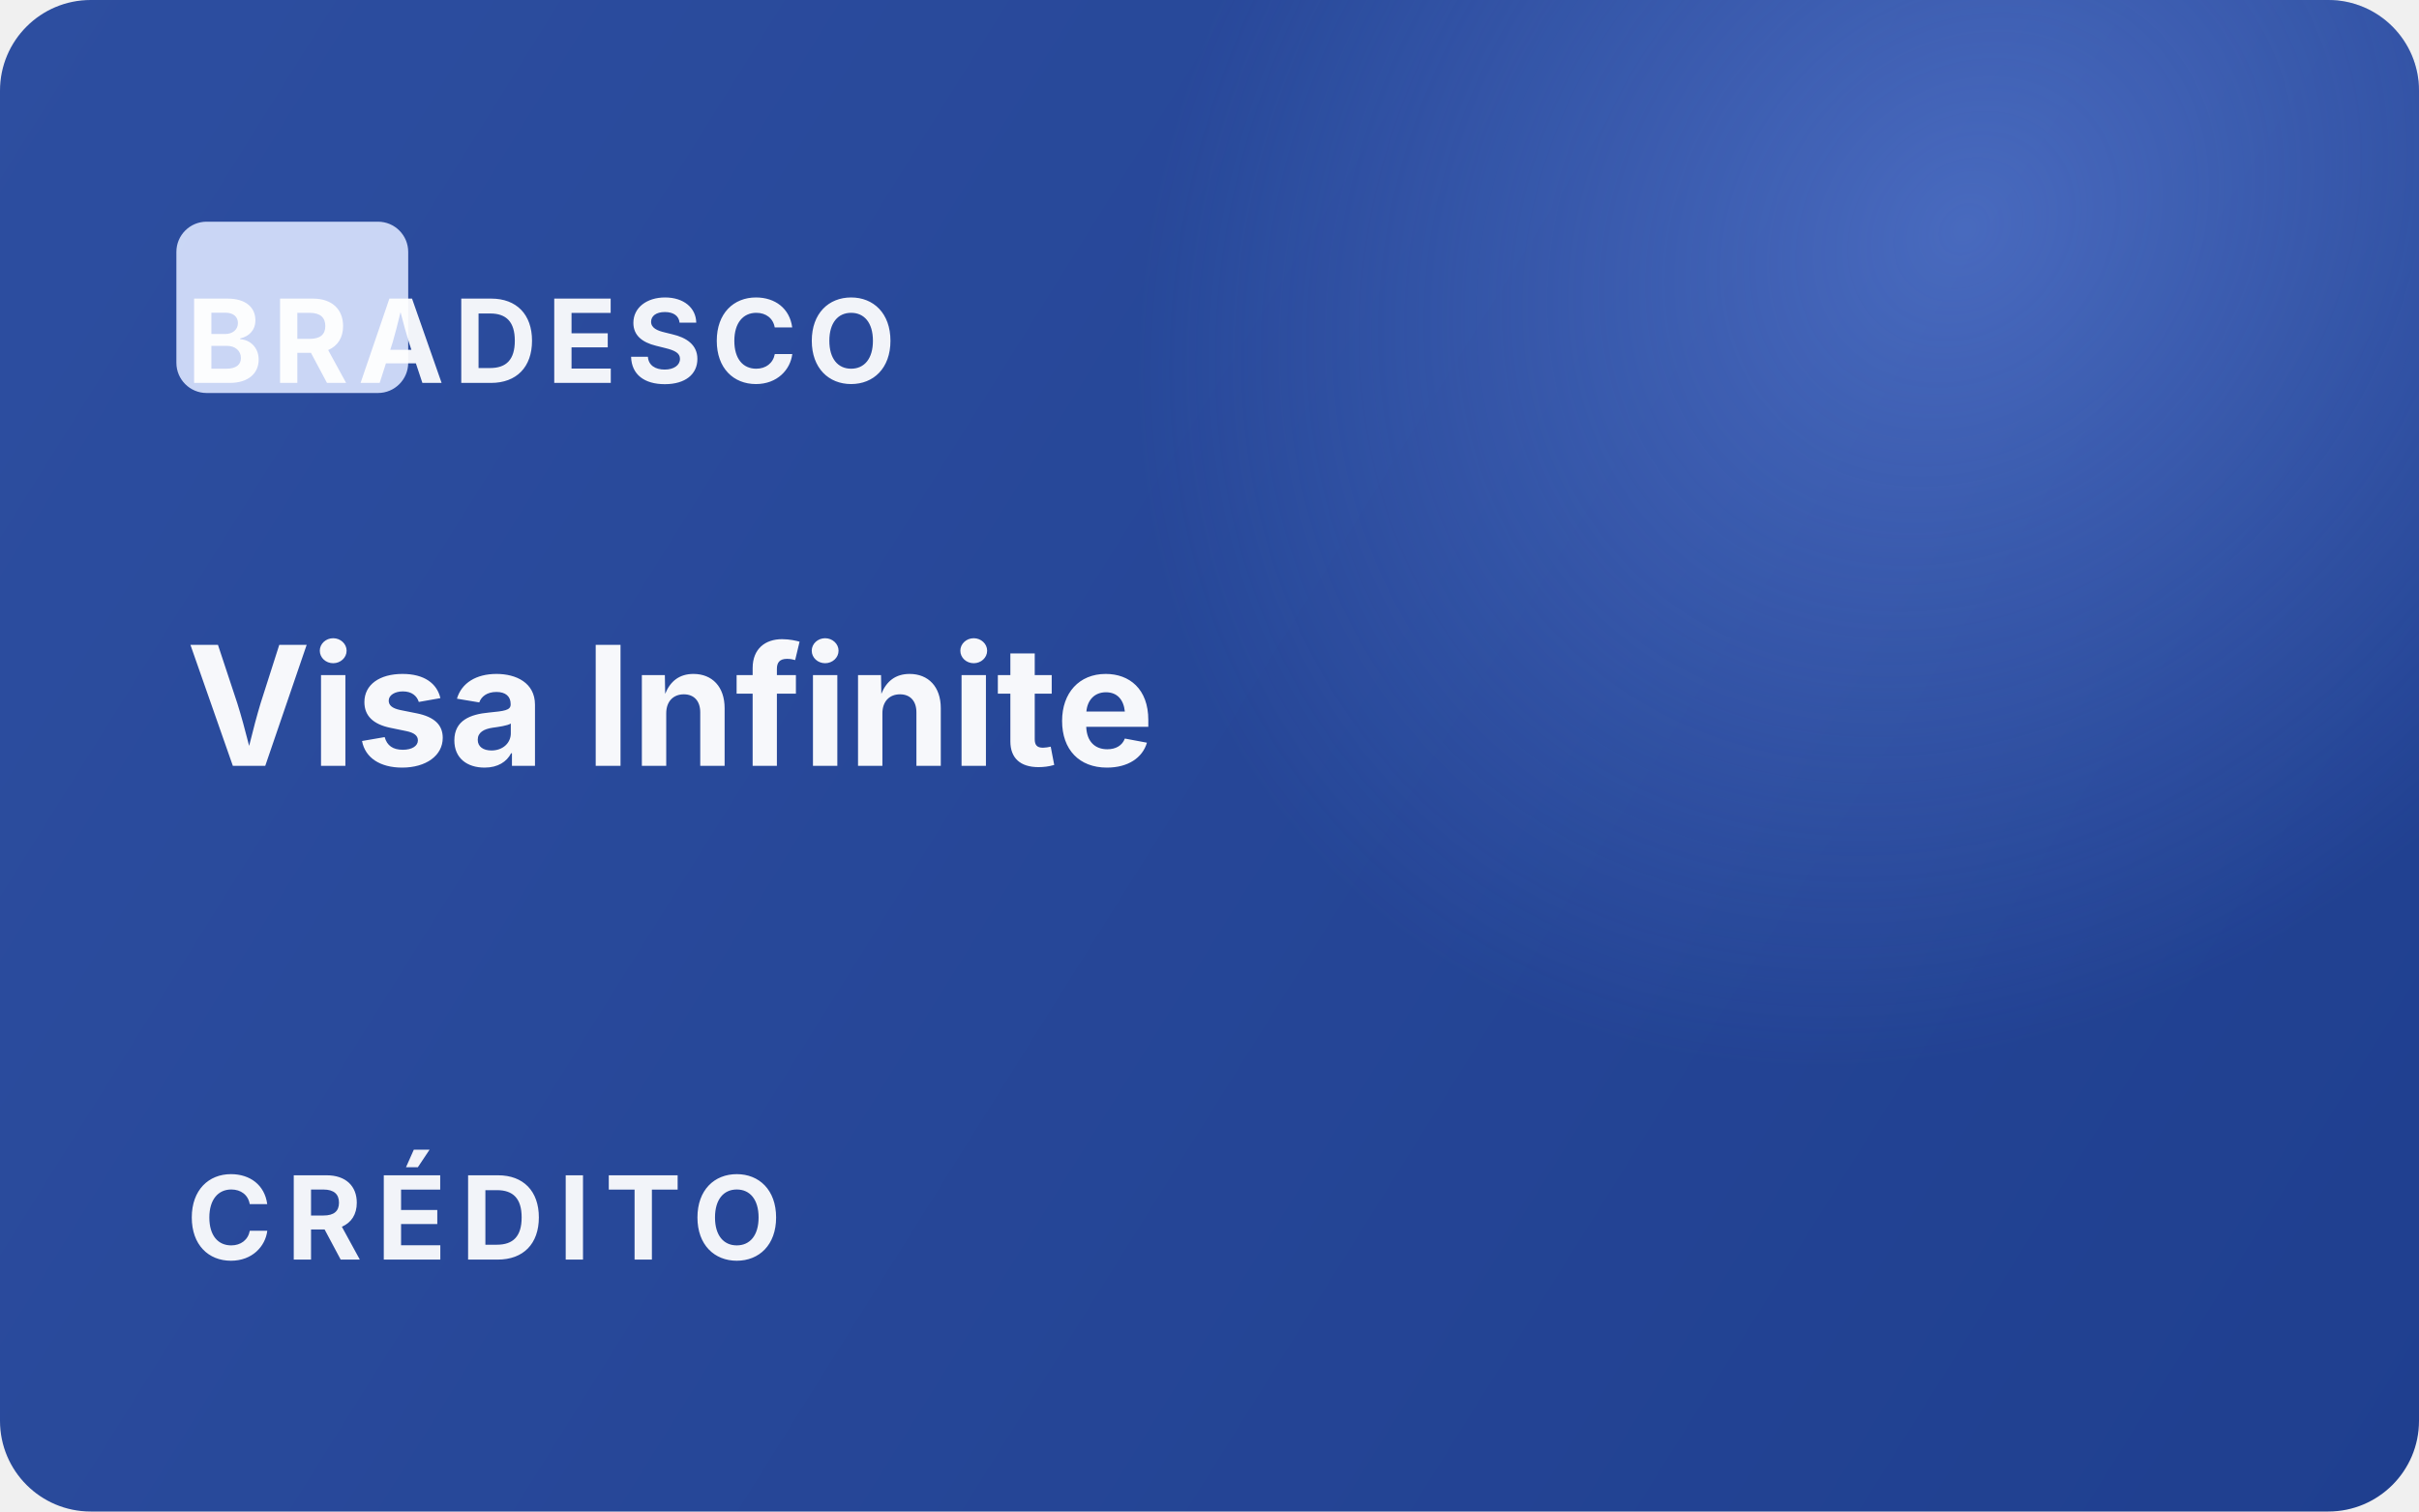
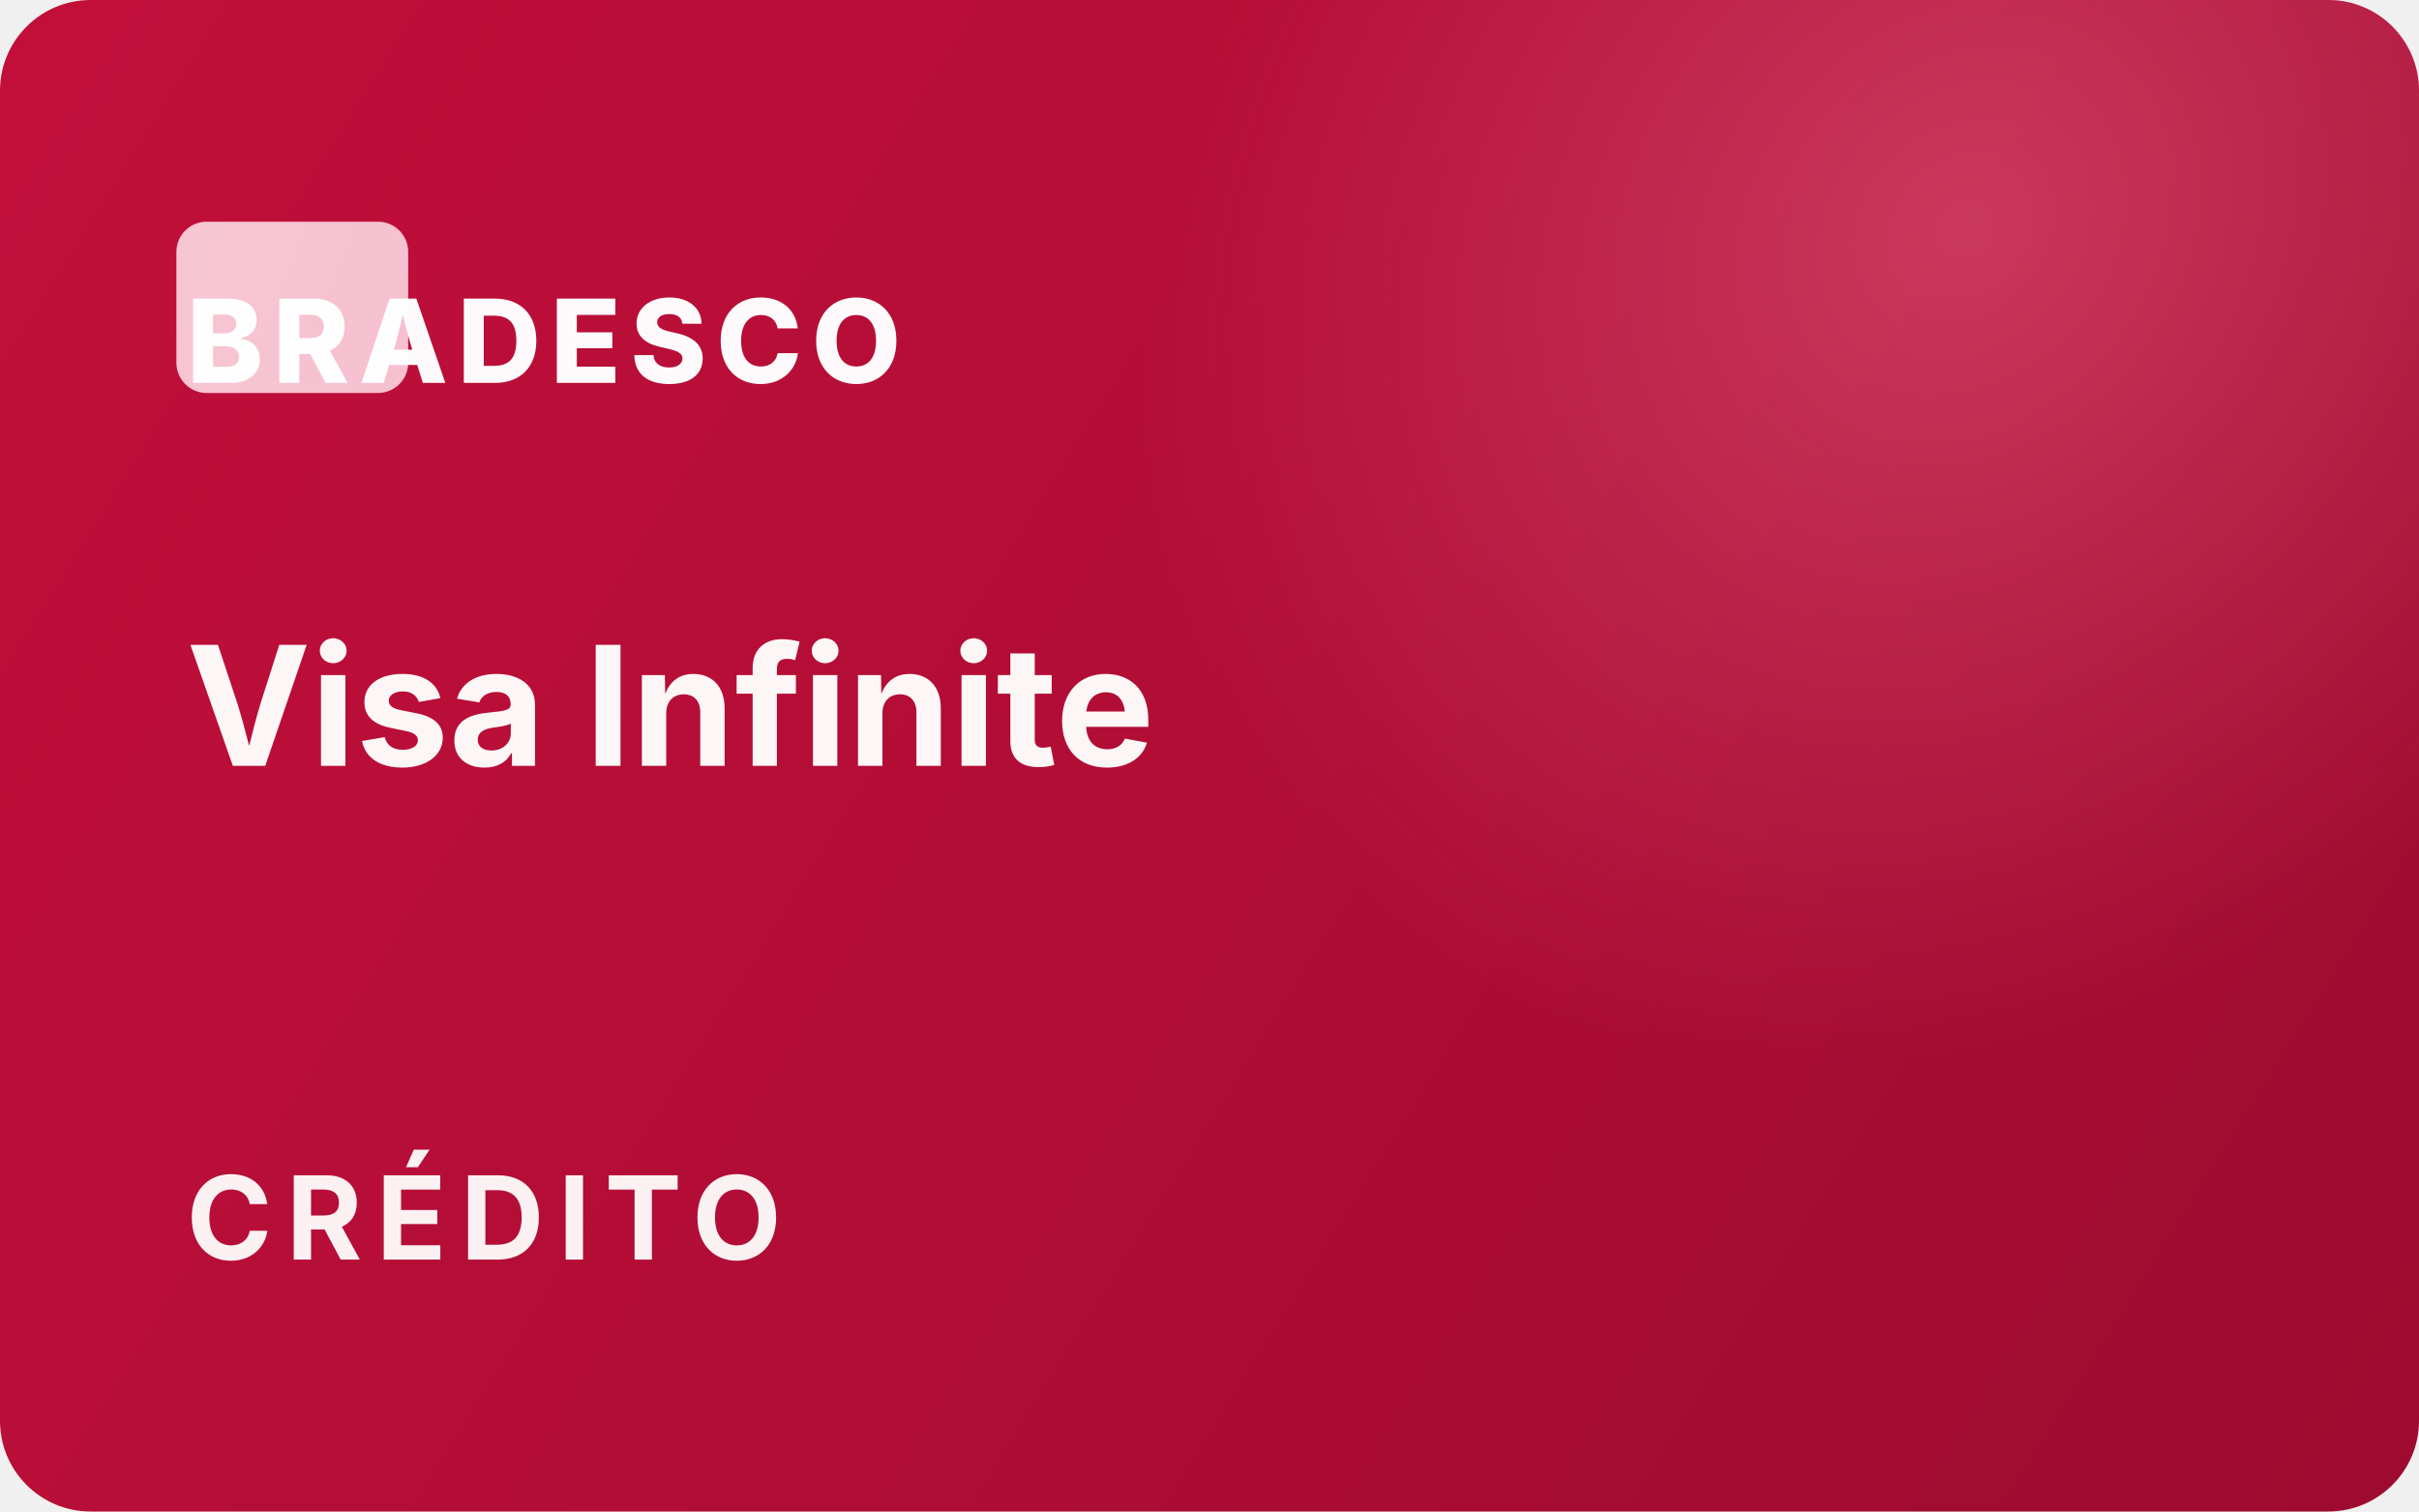
<svg xmlns="http://www.w3.org/2000/svg" width="960" height="600" viewBox="0 0 960 600" fill="none">
  <defs>
    <linearGradient id="bg" x1="0" y1="0" x2="960" y2="600" gradientUnits="userSpaceOnUse">
-       <stop stop-color="#2D4EA0" />
-       <stop offset="1" stop-color="#1F3F8F" />
+       <stop stop-color="#C20F3A" />
+       <stop offset="1" stop-color="#9E0B30" />
    </linearGradient>
    <radialGradient id="glow" cx="0" cy="0" r="1" gradientUnits="userSpaceOnUse" gradientTransform="translate(780 90) rotate(134) scale(360 300)">
-       <stop stop-color="#6D8FE7" stop-opacity="0.5" />
-       <stop offset="1" stop-color="#6D8FE7" stop-opacity="0" />
+       <stop stop-color="#FF7EA0" stop-opacity="0.38" />
+       <stop offset="1" stop-color="#FF7EA0" stop-opacity="0" />
    </radialGradient>
+     <linearGradient id="accent" x1="0" y1="0" x2="330" y2="140" gradientUnits="userSpaceOnUse">
+       <stop stop-color="#F9CDD8" />
+       <stop offset="1" stop-color="#F3B6C8" />
+     </linearGradient>
  </defs>
  <rect width="960" height="600" rx="36" fill="url(#bg)" />
  <rect width="960" height="600" rx="36" fill="url(#glow)" />
-   <rect x="70" y="88" width="92" height="68" rx="12" fill="#DCE6FF" fill-opacity="0.9" />
-   <text x="74" y="152" fill="white" fill-opacity="0.94" font-family="Inter, Arial, sans-serif" font-size="46" font-weight="700" letter-spacing="0.08em">BRADESCO</text>
+   <rect x="70" y="88" width="92" height="68" rx="12" fill="url(#accent)" />
+   <text x="74" y="152" fill="white" fill-opacity="0.98" font-family="Inter, Arial, sans-serif" font-size="46" font-weight="800" letter-spacing="0.08em">BRADESCO</text>
  <text x="74" y="304" fill="white" fill-opacity="0.96" font-family="Inter, Arial, sans-serif" font-size="66" font-weight="700">Visa Infinite</text>
  <text x="74" y="500" fill="white" fill-opacity="0.94" font-family="Inter, Arial, sans-serif" font-size="46" font-weight="700" letter-spacing="0.12em">CRÉDITO</text>
</svg>
